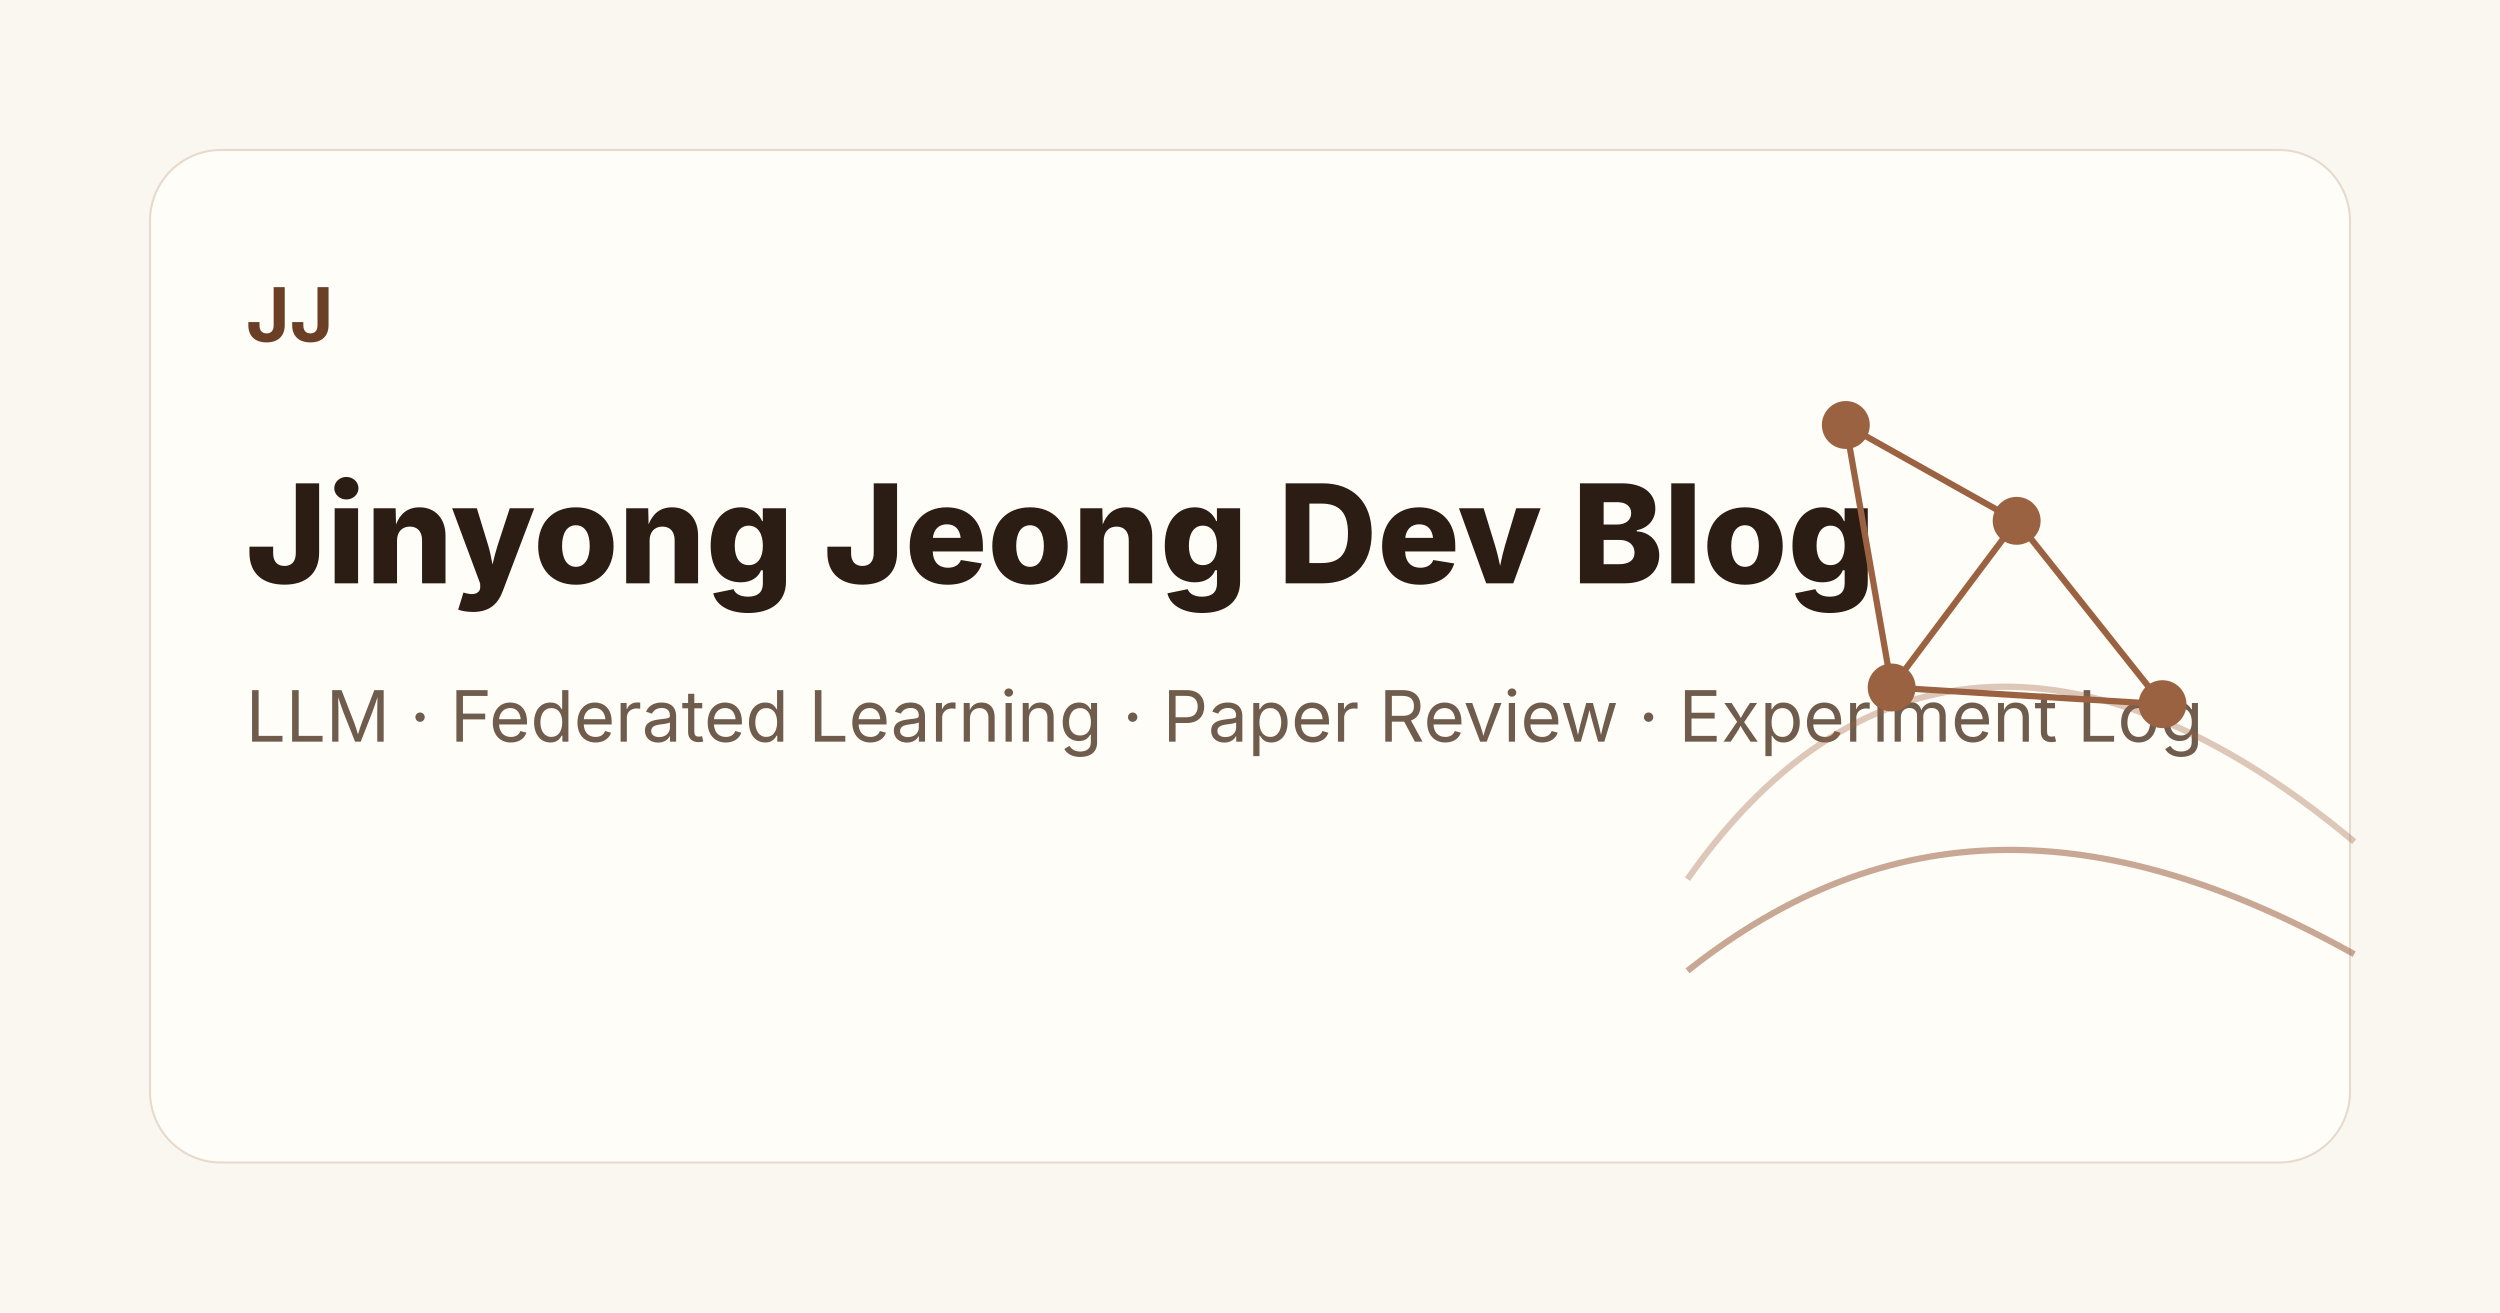
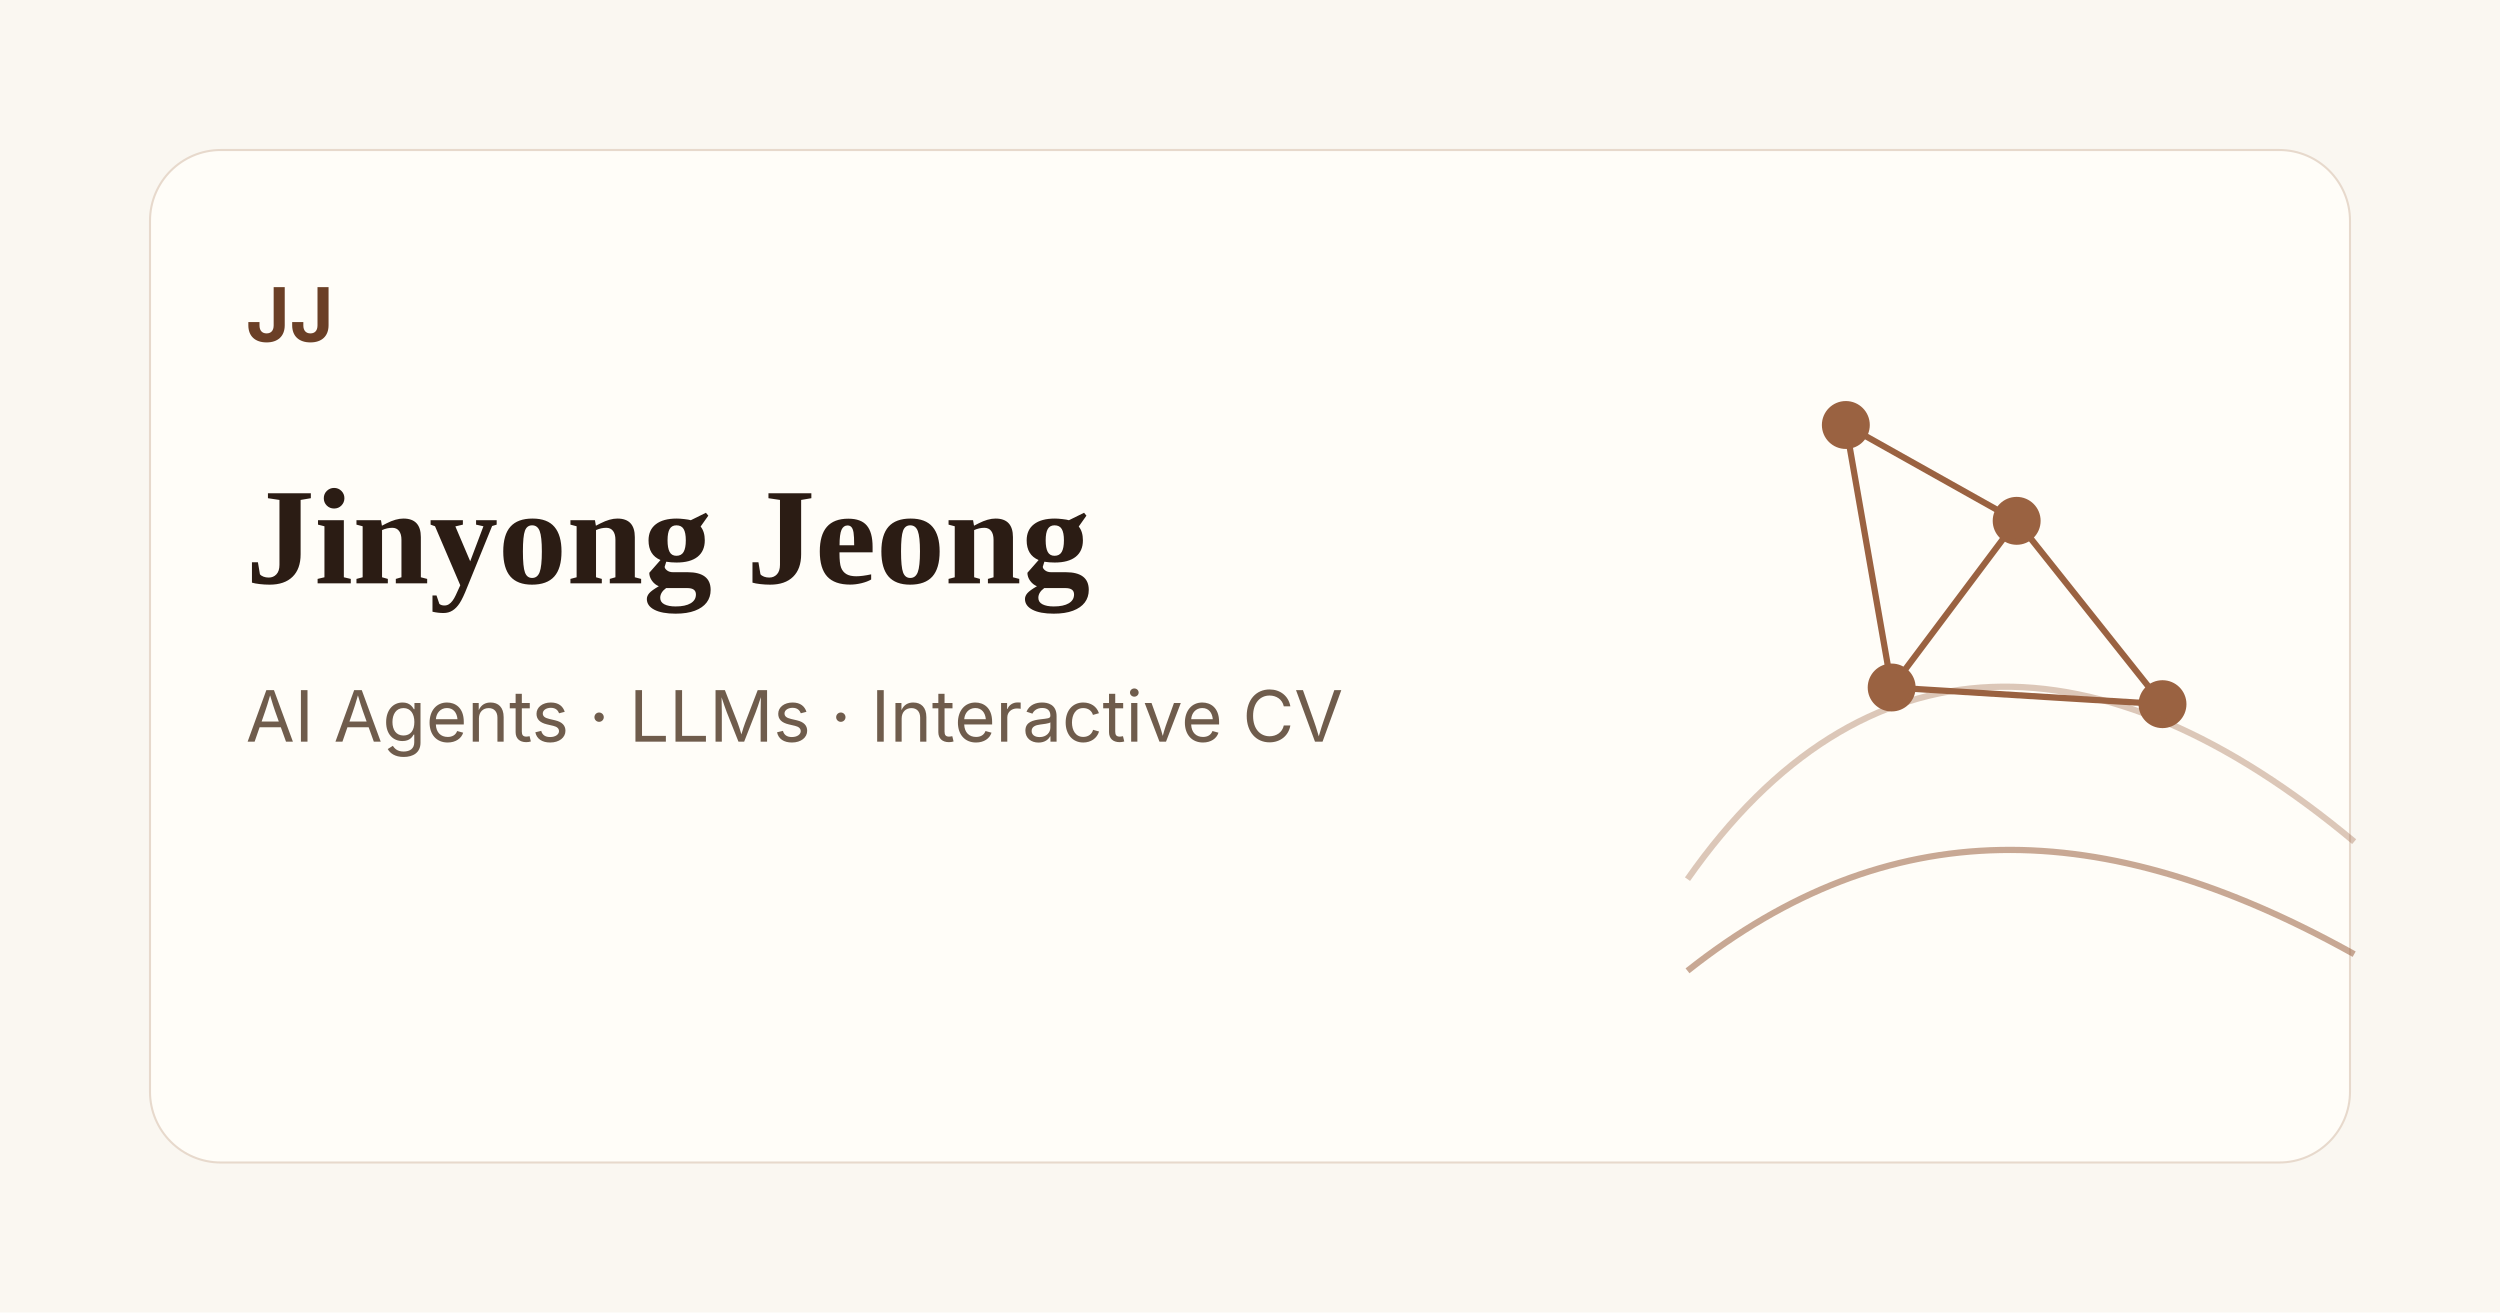
- <svg xmlns="http://www.w3.org/2000/svg" viewBox="0 0 1200 630" role="img" aria-label="Jinyong Jeong Dev Blog">
+ <svg xmlns="http://www.w3.org/2000/svg" viewBox="0 0 1200 630" role="img" aria-label="Jinyong Jeong Interactive CV">
  <rect width="1200" height="630" fill="#faf7f1" />
  <rect x="72" y="72" width="1056" height="486" rx="34" fill="#fffdf8" stroke="#e7d9cc" />
  <text x="118" y="164" fill="#6b3f26" font-family="Inter, Arial, sans-serif" font-size="36" font-weight="700">JJ</text>
-   <text x="118" y="280" fill="#2b1c14" font-family="Inter, Arial, sans-serif" font-size="66" font-weight="800">Jinyong Jeong Dev Blog</text>
-   <text x="118" y="356" fill="#6f5c4c" font-family="Inter, Arial, sans-serif" font-size="34">LLM · Federated Learning · Paper Review · Experiment Log</text>
+   <text x="118" y="280" fill="#2b1c14" font-family="Georgia, Times New Roman, serif" font-size="66" font-weight="800">Jinyong Jeong</text>
+   <text x="118" y="356" fill="#6f5c4c" font-family="Inter, Arial, sans-serif" font-size="34">AI Agents · LLMs · Interactive CV</text>
  <g transform="translate(790 162)" stroke="#9a6241" fill="none" stroke-width="3">
    <circle cx="96" cy="42" r="10" fill="#9a6241" />
    <circle cx="178" cy="88" r="10" fill="#9a6241" />
    <circle cx="118" cy="168" r="10" fill="#9a6241" />
    <circle cx="248" cy="176" r="10" fill="#9a6241" />
    <path d="M96 42l82 46-60 80 130 8M178 88l70 88M96 42l22 126" />
    <path d="M20 260c84-120 198-120 320-18" opacity=".35" />
    <path d="M20 304c96-76 198-76 320-8" opacity=".55" />
  </g>
</svg>
